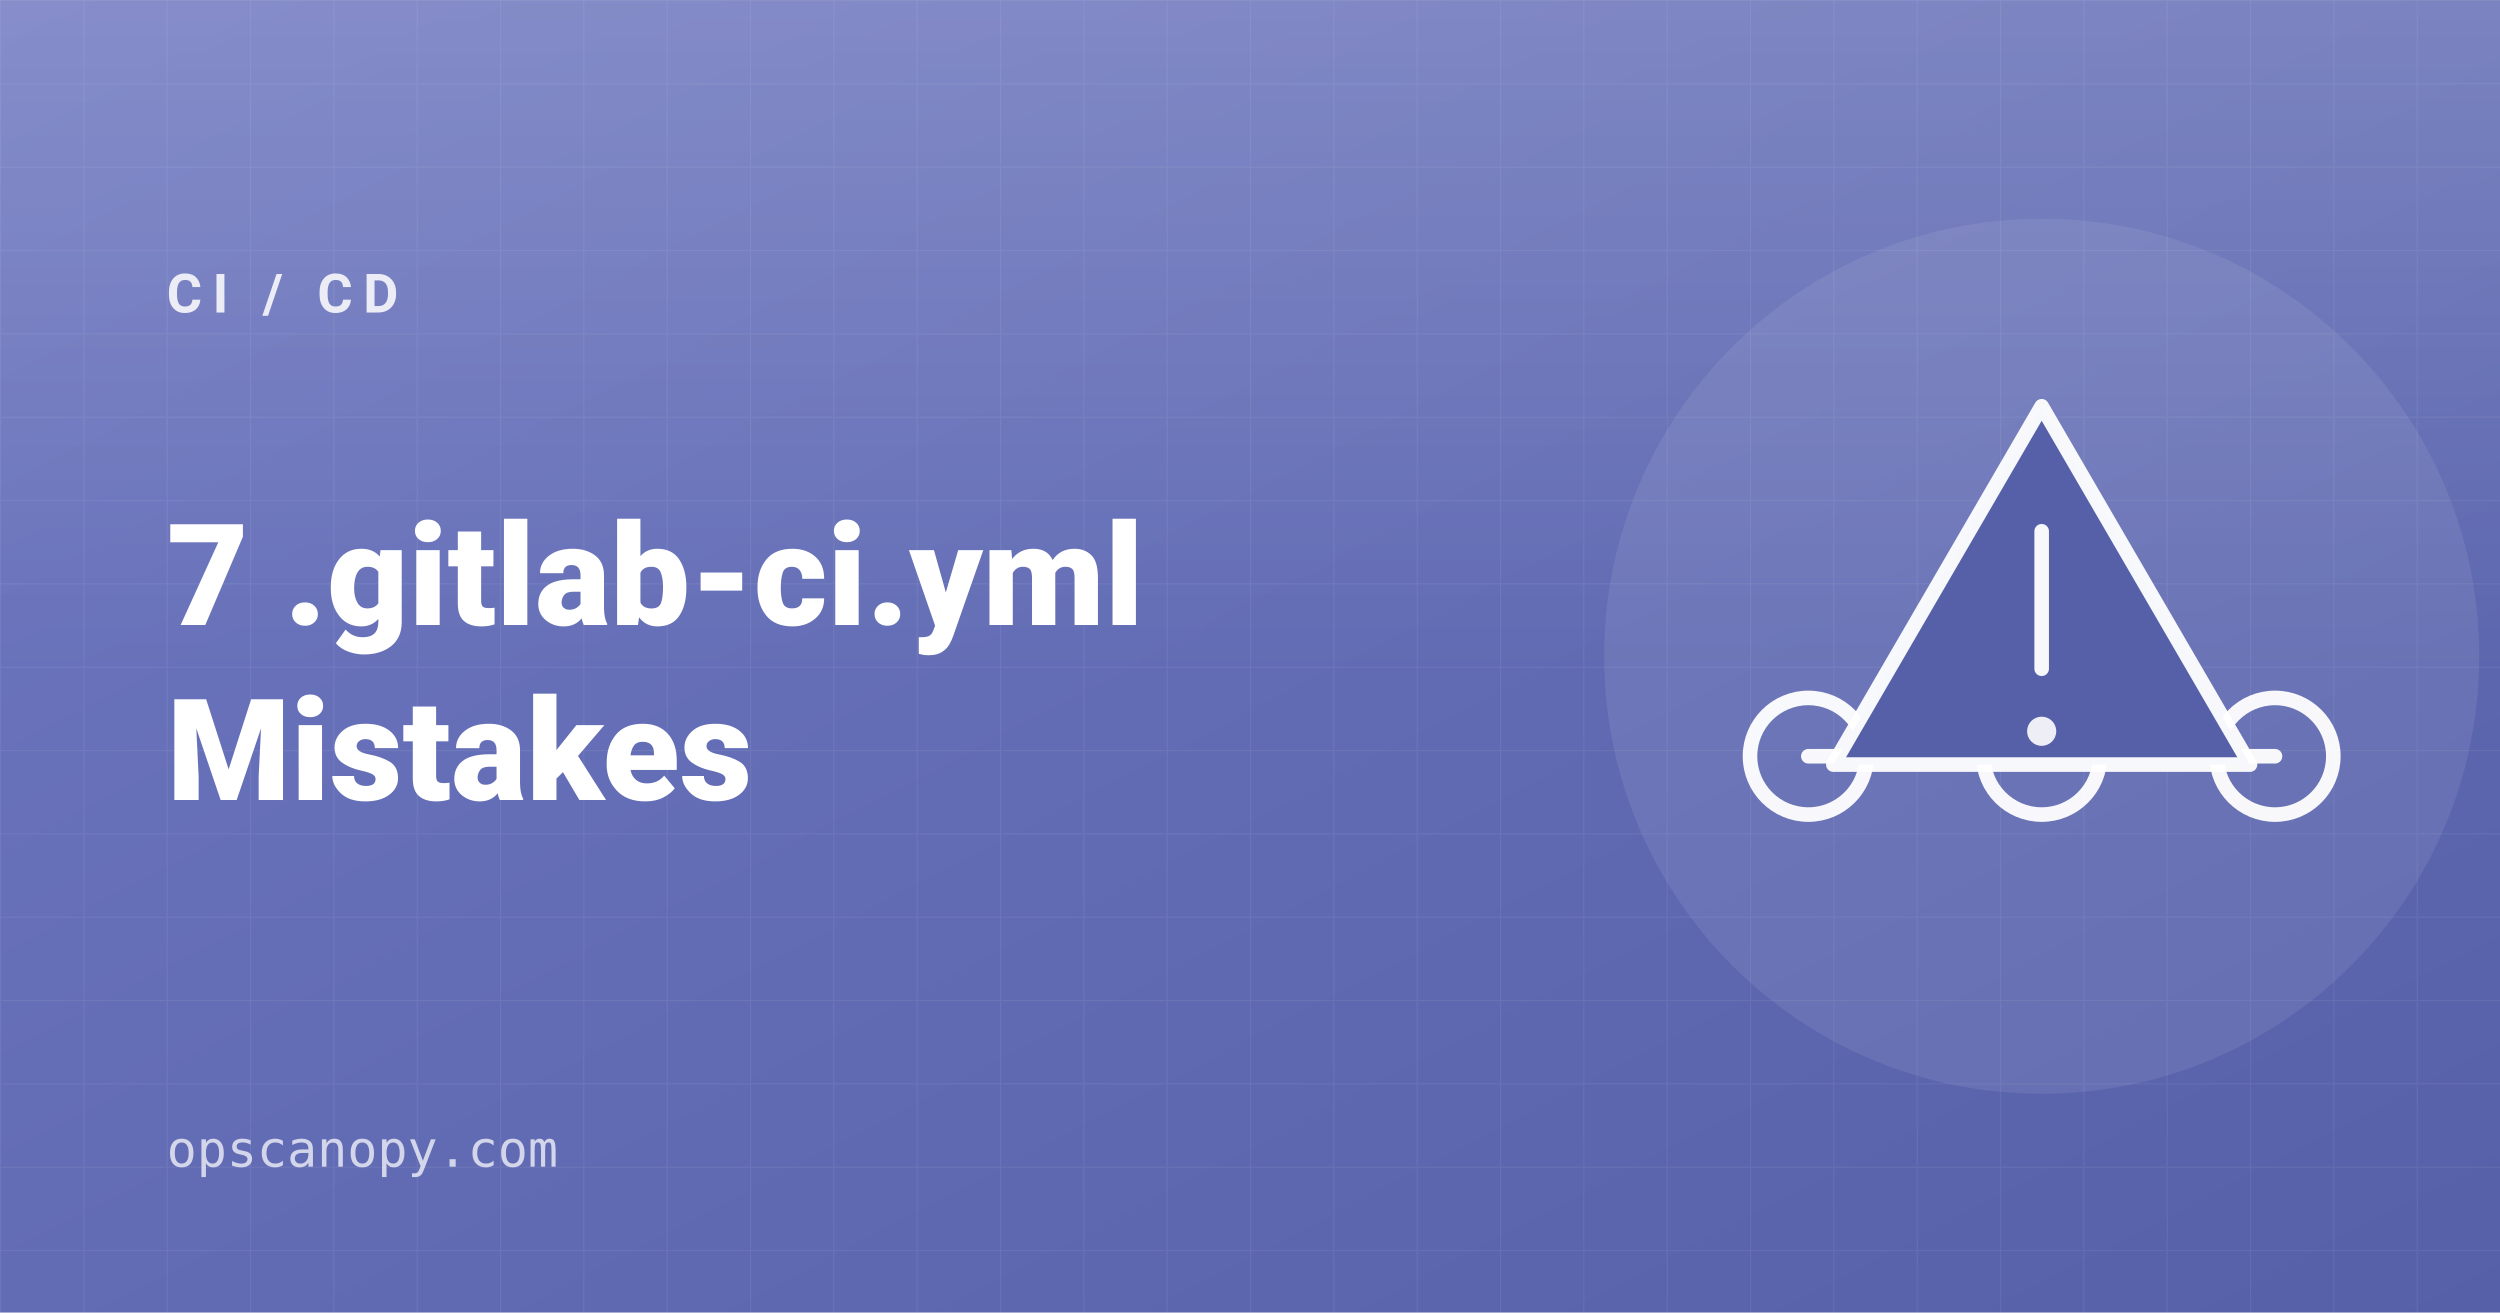
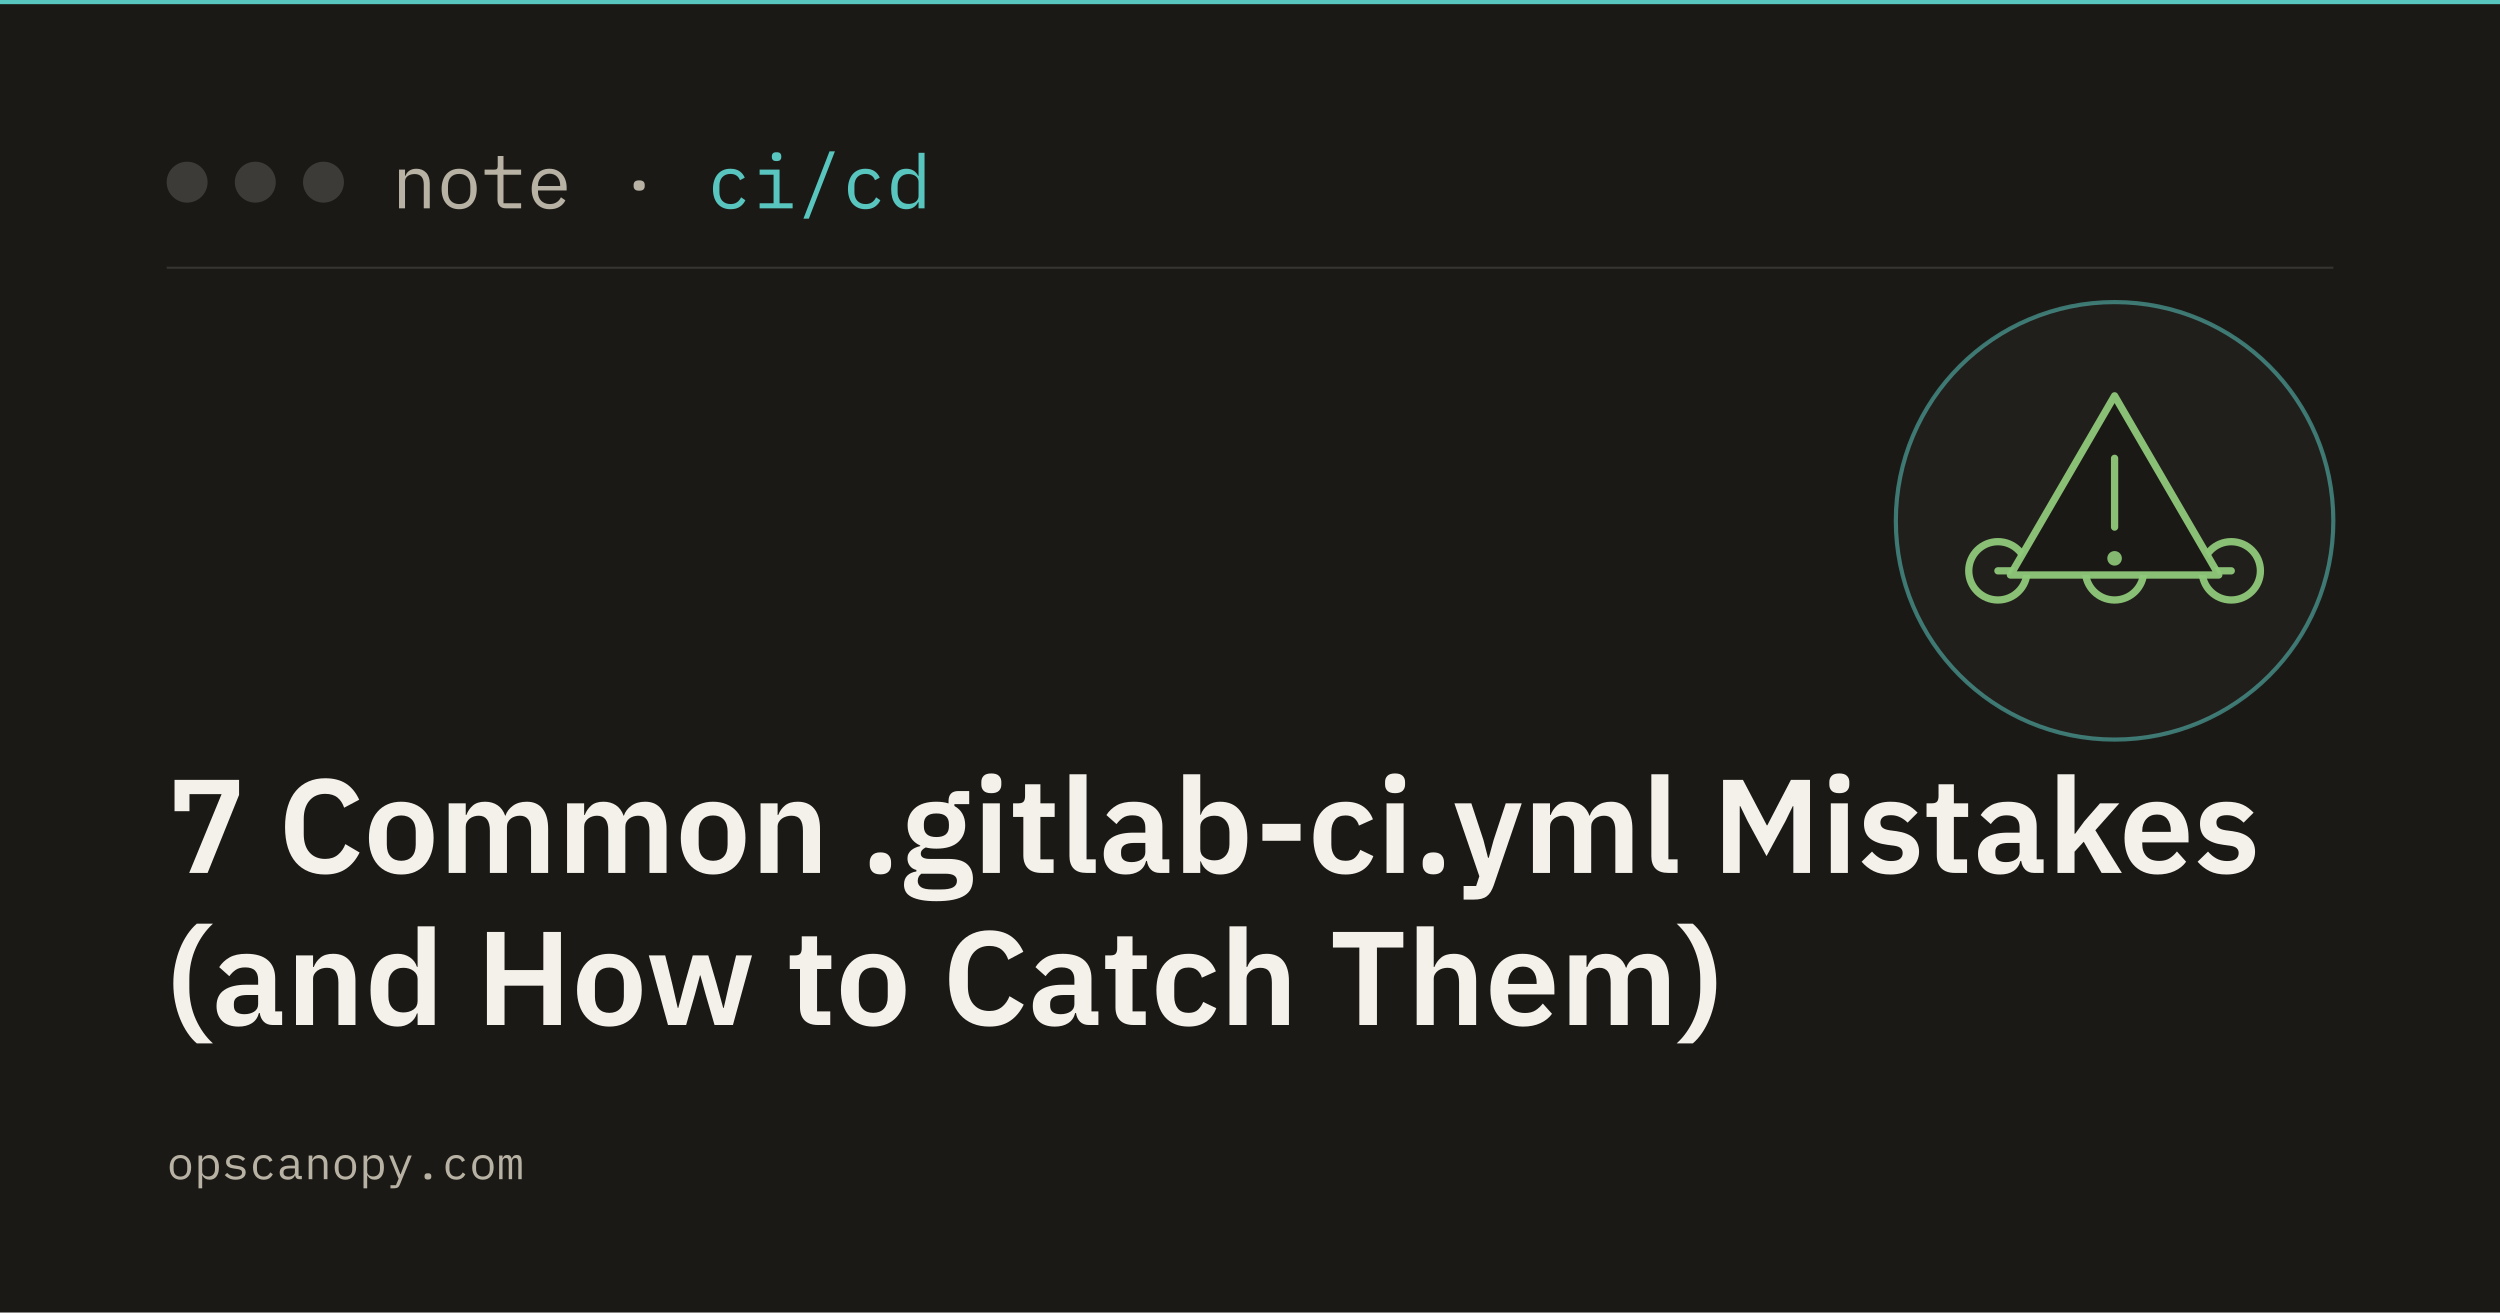
<svg xmlns="http://www.w3.org/2000/svg" viewBox="0 0 1200 630" role="img" aria-label="Common .gitlab-ci.yml mistakes — OpsCanopy CI/CD guide">
  <defs>
-     <linearGradient id="bg" x1="0" y1="0" x2="1" y2="1">
-       <stop offset="0" stop-color="#6f78c0" />
-       <stop offset="1" stop-color="#5560a8" />
-     </linearGradient>
-     <linearGradient id="sheen" x1="0" y1="0" x2="0" y2="1">
-       <stop offset="0" stop-color="#ffffff" stop-opacity="0.16" />
-       <stop offset="1" stop-color="#ffffff" stop-opacity="0" />
-     </linearGradient>
-     <pattern id="grid" width="40" height="40" patternUnits="userSpaceOnUse">
-       <path d="M40 0 H0 V40" fill="none" stroke="#ffffff" stroke-opacity="0.07" stroke-width="1" />
-     </pattern>
+     <path id="g0" d="M178 0L98 0L98-516L178-516L178-432L182-432Q190-451 202-468.5Q214-486 231.5-499Q249-512 273-520Q297-528 329-528L329-528Q410-528 459-476.5Q508-425 508-331L508-331L508 0L428 0L428-317Q428-388 397-422.5Q366-457 306-457L306-457Q282-457 259-451Q236-445 218-433Q200-421 189-402Q178-383 178-358L178-358L178 0Z" />
+     <path id="g1" d="M300 12L300 12Q246 12 202.5-7Q159-26 128.5-61.5Q98-97 82-146.5Q66-196 66-258L66-258Q66-319 82-369Q98-419 128.5-454.5Q159-490 202.5-509Q246-528 300-528L300-528Q354-528 397.5-509Q441-490 471.5-454.5Q502-419 518-369Q534-319 534-258L534-258Q534-196 518-146.5Q502-97 471.5-61.5Q441-26 397.5-7Q354 12 300 12ZM300-57L300-57Q367-57 408-97Q449-137 449-221L449-221L449-295Q449-379 408-419Q367-459 300-459L300-459Q233-459 192-419Q151-379 151-295L151-295L151-221Q151-137 192-97Q233-57 300-57Z" />
+     <path id="g2" d="M526 0L325 0Q266 0 238.5-33Q211-66 211-118L211-118L211-448L39-448L39-516L167-516Q193-516 203.5-526.5Q214-537 214-563L214-563L214-698L291-698L291-516L526-516L526-448L291-448L291-68L526-68L526 0Z" />
+     <path id="g3" d="M309 12L309 12Q253 12 208.5-7Q164-26 132.5-61.5Q101-97 84-146.5Q67-196 67-257L67-257Q67-319 84.5-369Q102-419 133-454.5Q164-490 207.5-509Q251-528 304-528L304-528Q356-528 398.5-509Q441-490 471-456.5Q501-423 517-377Q533-331 533-276L533-276L533-238L151-238L151-214Q151-180 162-151Q173-122 193.5-101Q214-80 243.5-68.5Q273-57 309-57L309-57Q361-57 399-81Q437-105 457-147L457-147L516-107Q493-55 439.5-21.5Q386 12 309 12ZM304-462L304-462Q271-462 243-450Q215-438 194.5-417Q174-396 162.5-367.5Q151-339 151-305L151-305L151-298L447-298L447-309Q447-343 436.5-371Q426-399 407.5-419.5Q389-440 362.5-451Q336-462 304-462Z" />
+     <path id="g4" d="M300-235L300-235Q259-235 242.5-252Q226-269 226-295L226-295L226-313Q226-339 242.5-356Q259-373 300-373L300-373Q341-373 357.5-356Q374-339 374-313L374-313L374-295Q374-269 357.5-252Q341-235 300-235Z" />
+     <path id="g5" d="M318 12L318 12Q262 12 218.5-7.5Q175-27 145-62Q115-97 99.5-147Q84-197 84-258L84-258Q84-319 100-369Q116-419 146-454.5Q176-490 219-509Q262-528 317-528L317-528Q392-528 439-495Q486-462 508-409L508-409L444-375Q430-415 397.5-437Q365-459 317-459L317-459Q282-459 254.5-447.5Q227-436 208-415Q189-394 179.5-365Q170-336 170-302L170-302L170-214Q170-180 179.5-151Q189-122 208-101Q227-80 255-68.5Q283-57 319-57L319-57Q371-57 405-81Q439-105 459-147L459-147L516-108Q493-56 444.5-22Q396 12 318 12Z" />
+     <path id="g6" d="M332-630L332-630Q297-630 283-644.5Q269-659 269-681L269-681L269-697Q269-719 283-733.5Q297-748 332-748L332-748Q367-748 381-733.5Q395-719 395-697L395-697L395-681Q395-659 381-644.5Q367-630 332-630ZM106 0L106-68L292-68L292-448L106-448L106-516L372-516L372-68L546-68L546 0L106 0Z" />
+     <path id="g7" d="M162 138L90 138L438-760L510-760L162 138Z" />
+     <path id="g8" d="M425 0L425-84L421-84Q371 12 262 12L262 12Q167 12 113.5-59Q60-130 60-258L60-258Q60-386 113.5-457Q167-528 262-528L262-528Q371-528 421-432L421-432L425-432L425-740L505-740L505 0L425 0ZM293-59L293-59Q320-59 344-66Q368-73 386-86.5Q404-100 414.5-119.5Q425-139 425-165L425-165L425-351Q425-377 414.5-396.5Q404-416 386-429.5Q368-443 344-450Q320-457 293-457L293-457Q223-457 184.5-414.5Q146-372 146-302L146-302L146-214Q146-144 184.5-101.5Q223-59 293-59Z" />
+     <path id="g9" d="M307 0L169 0L412-591L171-591L171-463L59-463L59-698L543-698L543-585L307 0Z" />
+     <path id="g10" d="M353 12L353 12Q284 12 228.5-10.5Q173-33 133.5-78Q94-123 73-189.5Q52-256 52-344L52-344Q52-432 73-500.5Q94-569 133.5-615.5Q173-662 228.5-686Q284-710 353-710L353-710Q447-710 509-670Q571-630 608-549L608-549L495-489Q480-536 446-564.5Q412-593 353-593L353-593Q279-593 235.5-543Q192-493 192-403L192-403L192-293Q192-202 235.5-153.5Q279-105 353-105L353-105Q412-105 449.5-137Q487-169 504-216L504-216L611-153Q573-75 510-31.5Q447 12 353 12Z" />
+     <path id="g11" d="M281 12L281 12Q225 12 180.5-7Q136-26 104.5-62Q73-98 56-148.5Q39-199 39-262L39-262Q39-325 56-375Q73-425 104.5-460.5Q136-496 180.5-515Q225-534 281-534L281-534Q337-534 382-515Q427-496 458.5-460.5Q490-425 507-375Q524-325 524-262L524-262Q524-199 507-148.5Q490-98 458.5-62Q427-26 382-7Q337 12 281 12ZM281-91L281-91Q332-91 361-122Q390-153 390-213L390-213L390-310Q390-369 361-400Q332-431 281-431L281-431Q231-431 202-400Q173-369 173-310L173-310L173-213Q173-153 202-122Q231-91 281-91Z" />
+     <path id="g12" d="M202 0L74 0L74-522L202-522L202-435L207-435Q222-476 255-505Q288-534 347-534L347-534Q401-534 440-508Q479-482 498-429L498-429L500-429Q514-473 555.5-503.5Q597-534 660-534L660-534Q737-534 778.5-481Q820-428 820-330L820-330L820 0L692 0L692-317Q692-429 608-429L608-429Q589-429 571.5-423.5Q554-418 540.5-407.5Q527-397 519-381.5Q511-366 511-345L511-345L511 0L383 0L383-317Q383-429 299-429L299-429Q281-429 263.5-423.5Q246-418 232.5-407.5Q219-397 210.5-381.5Q202-366 202-345L202-345L202 0Z" />
+     <path id="g13" d="M202 0L74 0L74-522L202-522L202-435L207-435Q223-477 257.5-505.5Q292-534 353-534L353-534Q434-534 477-481Q520-428 520-330L520-330L520 0L392 0L392-317Q392-373 372-401Q352-429 306-429L306-429Q286-429 267.5-423.5Q249-418 234.5-407.5Q220-397 211-381.5Q202-366 202-345L202-345L202 0Z" />
+     <path id="g14" d="M149 11L149 11Q108 11 88.5-9.5Q69-30 69-62L69-62L69-80Q69-112 88.5-133Q108-154 149-154L149-154Q191-154 210-133Q229-112 229-80L229-80L229-62Q229-30 210-9.5Q191 11 149 11Z" />
+     <path id="g15" d="M545 44L545 44Q545 85 530.5 116.5Q516 148 483 169Q450 190 398 201Q346 212 271 212L271 212Q205 212 159 203.5Q113 195 83.5 179.5Q54 164 41 141Q28 118 28 89L28 89Q28 45 52.5 20.5Q77-4 121-11L121-11L121-22Q89-30 71.5-53.5Q54-77 54-109L54-109Q54-129 62-144.5Q70-160 83.5-171Q97-182 114-189.5Q131-197 150-201L150-201L150-205Q102-227 78.5-266Q55-305 55-357L55-357Q55-437 110-485.5Q165-534 271-534L271-534Q295-534 318.5-531Q342-528 362-521L362-521L362-538Q362-614 436-614L436-614L517-614L517-516L406-516L406-502Q447-479 467-442Q487-405 487-357L487-357Q487-278 432.5-230Q378-182 271-182L271-182Q225-182 191-191L191-191Q176-184 165-172.5Q154-161 154-144L154-144Q154-105 222-105L222-105L362-105Q458-105 501.5-65.5Q545-26 545 44ZM425 59L425 59Q425 34 405 20Q385 6 336 6L336 6L158 6Q131 26 131 60L131 60Q131 90 156 107Q181 124 241 124L241 124L305 124Q368 124 396.5 108Q425 92 425 59ZM271-269L271-269Q365-269 365-349L365-349L365-366Q365-446 271-446L271-446Q177-446 177-366L177-366L177-349Q177-269 271-269Z" />
+     <path id="g16" d="M138-598L138-598Q98-598 80.5-616Q63-634 63-662L63-662L63-682Q63-710 80.5-728Q98-746 138-746L138-746Q177-746 195-728Q213-710 213-682L213-682L213-662Q213-634 195-616Q177-598 138-598ZM74 0L74-522L202-522L202 0L74 0Z" />
+     <path id="g17" d="M329 0L237 0Q171 0 136.5-34.5Q102-69 102-133L102-133L102-420L25-420L25-522L65-522Q94-522 104.5-535.5Q115-549 115-576L115-576L115-665L230-665L230-522L337-522L337-420L230-420L230-102L329-102L329 0Z" />
+     <path id="g18" d="M271 0L202 0Q136 0 105-33Q74-66 74-126L74-126L74-740L202-740L202-102L271-102L271 0Z" />
+     <path id="g19" d="M529 0L458 0Q416 0 391.5-24.5Q367-49 361-90L361-90L355-90Q342-39 302-13.5Q262 12 203 12L203 12Q123 12 80-30Q37-72 37-142L37-142Q37-223 95-262.5Q153-302 260-302L260-302L349-302L349-340Q349-384 326-408Q303-432 252-432L252-432Q207-432 179.5-412.5Q152-393 133-366L133-366L57-434Q86-479 134-506.5Q182-534 261-534L261-534Q367-534 422-486Q477-438 477-348L477-348L477-102L529-102L529 0ZM246-81L246-81Q289-81 319-100Q349-119 349-156L349-156L349-225L267-225Q167-225 167-161L167-161L167-144Q167-112 187.5-96.5Q208-81 246-81Z" />
+     <path id="g20" d="M74 0L74-740L202-740L202-436L206-436Q220-481 259-507.5Q298-534 350-534L350-534Q450-534 502.5-463.5Q555-393 555-262L555-262Q555-130 502.5-59Q450 12 350 12L350 12Q298 12 259.5-15Q221-42 206-87L206-87L202-87L202 0L74 0ZM309-94L309-94Q359-94 390-127Q421-160 421-216L421-216L421-306Q421-362 390-395.5Q359-429 309-429L309-429Q263-429 232.5-406Q202-383 202-345L202-345L202-179Q202-138 232.5-116Q263-94 309-94Z" />
+     <path id="g21" d="M344-241L58-241L58-368L344-368L344-241Z" />
+     <path id="g22" d="M280 12L280 12Q222 12 177-7Q132-26 101.5-62Q71-98 55-148.5Q39-199 39-262L39-262Q39-325 55-375Q71-425 101.5-460.5Q132-496 177-515Q222-534 280-534L280-534Q359-534 410.5-499Q462-464 485-402L485-402L380-355Q371-388 346.5-409.5Q322-431 280-431L280-431Q226-431 199.5-397Q173-363 173-308L173-308L173-213Q173-158 199.5-124.5Q226-91 280-91L280-91Q326-91 351-114.5Q376-138 390-173L390-173L488-126Q462-57 409-22.5Q356 12 280 12Z" />
+     <path id="g23" d="M303-246L394-522L514-522L304 93Q294 121 281.5 141.5Q269 162 252 175Q235 188 211 194Q187 200 155 200L155 200L78 200L78 98L172 98L196 25L9-522L136-522L227-246L261-114L267-114L303-246Z" />
+     <path id="g24" d="M609 0L609-501L605-501L551-390L408-126L265-390L211-501L207-501L207 0L82 0L82-698L231-698L410-357L414-357L591-698L734-698L734 0L609 0Z" />
+     <path id="g25" d="M245 12L245 12Q170 12 119-13.5Q68-39 29-84L29-84L107-160Q136-127 170.5-108Q205-89 250-89L250-89Q296-89 316.5-105Q337-121 337-149L337-149Q337-172 322.5-185.5Q308-199 273-204L273-204L221-211Q136-222 91.5-259.5Q47-297 47-369L47-369Q47-407 61-437.5Q75-468 101-489.5Q127-511 163.5-522.5Q200-534 245-534L245-534Q283-534 312.5-528.5Q342-523 366-512.5Q390-502 410-486.5Q430-471 449-452L449-452L374-377Q351-401 319-417Q287-433 249-433L249-433Q207-433 188.5-418Q170-403 170-379L170-379Q170-353 185.5-339.5Q201-326 238-320L238-320L291-313Q460-289 460-159L460-159Q460-121 444.5-89.5Q429-58 401-35.5Q373-13 333.5-0.5Q294 12 245 12Z" />
+     <path id="g26" d="M74 0L74-740L202-740L202-294L207-294L276-388L393-522L538-522L358-320L557 0L405 0L271-234L202-159L202 0L74 0Z" />
+     <path id="g27" d="M285 12L285 12Q227 12 181.5-7.5Q136-27 104.5-62.5Q73-98 56-148.5Q39-199 39-262L39-262Q39-324 55.5-374Q72-424 103-459.5Q134-495 179-514.5Q224-534 281-534L281-534Q342-534 387-513Q432-492 461-456Q490-420 504.5-372.5Q519-325 519-271L519-271L519-229L172-229L172-216Q172-159 204-124.5Q236-90 299-90L299-90Q347-90 377.5-110Q408-130 432-161L432-161L501-84Q469-39 413.5-13.5Q358 12 285 12ZM283-438L283-438Q232-438 202-404Q172-370 172-316L172-316L172-308L386-308L386-317Q386-371 359.5-404.5Q333-438 283-438Z" />
+     <path id="g28" d="M50-312L50-312Q50-384 63.5-451Q77-518 100.5-575.5Q124-633 156-680Q188-727 226-760L226-760L347-760Q306-722 273.5-676Q241-630 218-577.5Q195-525 182.5-467Q170-409 170-348L170-348L170-274Q170-212 182.5-153.5Q195-95 218.5-42.5Q242 10 274.5 56Q307 102 347 138L347 138L226 138Q189 107 157 60Q125 13 101-45.5Q77-104 63.5-171.5Q50-239 50-312Z" />
+     <path id="g29" d="M398 0L398-87L393-87Q379-42 340-15Q301 12 249 12L249 12Q150 12 97.5-59Q45-130 45-262L45-262Q45-393 97.5-463.5Q150-534 249-534L249-534Q301-534 340-507.5Q379-481 393-436L393-436L398-436L398-740L526-740L526 0L398 0ZM290-94L290-94Q336-94 367-116Q398-138 398-179L398-179L398-345Q398-383 367-406Q336-429 290-429L290-429Q240-429 209.5-395.5Q179-362 179-306L179-306L179-216Q179-160 209.5-127Q240-94 290-94Z" />
+     <path id="g30" d="M505 0L505-295L214-295L214 0L82 0L82-698L214-698L214-412L505-412L505-698L637-698L637 0L505 0Z" />
+     <path id="g31" d="M167 0L23-522L146-522L199-307L240-128L244-128L292-307L353-522L469-522L532-307L581-128L585-128L626-307L678-522L797-522L654 0L516 0L449-230L410-372L407-372L369-230L303 0L167 0Z" />
+     <path id="g32" d="M74 0L74-740L202-740L202-435L207-435Q223-477 257.5-505.5Q292-534 353-534L353-534Q434-534 477-481Q520-428 520-330L520-330L520 0L392 0L392-317Q392-373 372-401Q352-429 306-429L306-429Q286-429 267.5-423.5Q249-418 234.5-407.5Q220-397 211-381.5Q202-366 202-345L202-345L202 0L74 0Z" />
+     <path id="g33" d="M554-581L356-581L356 0L224 0L224-581L26-581L26-698L554-698L554-581Z" />
+     <path id="g34" d="M287-312L287-312Q287-239 273.5-171.5Q260-104 236-45.5Q212 13 180 60Q148 107 111 138L111 138L-10 138Q30 102 62.5 56Q95 10 118.5-42.5Q142-95 154.5-153.5Q167-212 167-274L167-274L167-348Q167-409 154.5-467Q142-525 119-577.5Q96-630 63.5-676Q31-722-10-760L-10-760L111-760Q149-727 181-680Q213-633 236.5-575.5Q260-518 273.5-451Q287-384 287-312Z" />
+     <path id="g35" d="M95 200L95-516L175-516L175-432L179-432Q229-528 338-528L338-528Q433-528 486.5-457Q540-386 540-258L540-258Q540-130 486.5-59Q433 12 338 12L338 12Q229 12 179-84L179-84L175-84L175 200L95 200ZM307-59L307-59Q377-59 415.5-101.5Q454-144 454-214L454-214L454-302Q454-372 415.5-414.5Q377-457 307-457L307-457Q280-457 256-450Q232-443 214-429.5Q196-416 185.5-396.5Q175-377 175-351L175-351L175-165Q175-139 185.5-119.5Q196-100 214-86.5Q232-73 256-66Q280-59 307-59Z" />
+     <path id="g36" d="M306 12L306 12Q225 12 166.5-15.5Q108-43 67-89L67-89L121-136Q158-97 202-76Q246-55 308-55L308-55Q368-55 406.5-76.5Q445-98 445-144L445-144Q445-164 437.5-177.5Q430-191 417-199Q404-207 388-211.5Q372-216 354-219L354-219L273-231Q246-235 214.5-242Q183-249 157-264.5Q131-280 113.5-306Q96-332 96-374L96-374Q96-413 111.5-441.5Q127-470 155-489.5Q183-509 221-518.5Q259-528 304-528L304-528Q374-528 425.5-506Q477-484 514-445L514-445L462-396Q453-407 439.5-418.5Q426-430 406.5-439.5Q387-449 361-455Q335-461 301-461L301-461Q240-461 207.5-440Q175-419 175-379L175-379Q175-359 182.5-345.5Q190-332 203-324Q216-316 232.5-311.5Q249-307 266-304L266-304L347-292Q375-288 406-281Q437-274 463-258.5Q489-243 506.5-217Q524-191 524-149L524-149Q524-72 464.5-30Q405 12 306 12Z" />
+     <path id="g37" d="M550 0L495 0Q448 0 428-24Q408-48 403-84L403-84L398-84Q381-39 343.5-13.5Q306 12 243 12L243 12Q162 12 114-30Q66-72 66-145L66-145Q66-217 118.5-256Q171-295 288-295L288-295L398-295L398-346Q398-403 366-431.5Q334-460 275-460L275-460Q223-460 190-439.5Q157-419 137-384L137-384L83-424Q93-444 110-463Q127-482 152-496.5Q177-511 209-519.5Q241-528 280-528L280-528Q371-528 424.5-482Q478-436 478-354L478-354L478-70L550-70L550 0ZM257-55L257-55Q288-55 313.5-62.5Q339-70 358-82.5Q377-95 387.5-112.5Q398-130 398-150L398-150L398-235L288-235Q216-235 183-215Q150-195 150-157L150-157L150-136Q150-96 178.5-75.5Q207-55 257-55Z" />
+     <path id="g38" d="M380-300L467-516L547-516L291 113Q282 135 271 151.5Q260 168 245 178.5Q230 189 209 194.5Q188 200 159 200L159 200L83 200L83 132L203 132L261-10L53-516L135-516L222-300L299-104L303-104L380-300Z" />
+     <path id="g39" d="M300 9L300 9Q259 9 242.5-8Q226-25 226-51L226-51L226-69Q226-95 242.5-112Q259-129 300-129L300-129Q341-129 357.5-112Q374-95 374-69L374-69L374-51Q374-25 357.5-8Q341 9 300 9Z" />
+     <path id="g40" d="M128 0L54 0L54-516L128-516L128-456L132-456Q144-486 166-507Q188-528 231-528L231-528Q276-528 298-505.5Q320-483 325-447L325-447L328-447Q342-482 368-505Q394-528 440-528L440-528Q503-528 524.5-484Q546-440 546-358L546-358L546 0L472 0L472-345Q472-411 458.5-436.5Q445-462 409-462L409-462Q377-462 357-441.5Q337-421 337-379L337-379L337 0L263 0L263-345Q263-411 249.5-436.5Q236-462 201-462L201-462Q169-462 148.5-441.5Q128-421 128-379L128-379L128 0Z" />
  </defs>
-   <rect width="1200" height="630" fill="url(#bg)" />
-   <rect width="1200" height="630" fill="url(#grid)" />
-   <rect width="1200" height="320" fill="url(#sheen)" />
-   <circle cx="980" cy="315" r="210" fill="#ffffff" fill-opacity="0.08" />
-   <text x="80" y="150" font-family="ui-sans-serif, system-ui, Segoe UI, Roboto, sans-serif" font-size="26" font-weight="700" letter-spacing="5" fill="#ffffff" fill-opacity="0.85">CI / CD</text>
-   <text font-family="ui-sans-serif, system-ui, Segoe UI, Roboto, sans-serif" font-size="68" font-weight="800" fill="#ffffff">
-     <tspan x="80" y="300">7 .gitlab-ci.yml</tspan>
-     <tspan x="80" y="384">Mistakes</tspan>
-   </text>
-   <text x="80" y="560" font-family="ui-monospace, SFMono-Regular, Menlo, Consolas, monospace" font-size="24" fill="#ffffff" fill-opacity="0.72">opscanopy.com</text>
-   <g transform="translate(980,315)" stroke="#ffffff" stroke-opacity="0.95" stroke-width="7" fill="none" stroke-linecap="round" stroke-linejoin="round">
+   <rect width="1200" height="630" fill="#1b1915" />
+   <rect width="1200" height="2" fill="#59c5bf" />
+   <g data-role="caption">
+     <circle cx="89.82" cy="87.44" r="9.82" fill="#ffffff" fill-opacity="0.15" />
+     <circle cx="122.55" cy="87.44" r="9.82" fill="#ffffff" fill-opacity="0.15" />
+     <circle cx="155.27" cy="87.44" r="9.82" fill="#ffffff" fill-opacity="0.15" />
+     <g transform="translate(188 100) scale(0.036)" fill="#b8b2a4">
+       <use href="#g0" />
+       <use href="#g1" x="600" />
+       <use href="#g2" x="1200" />
+       <use href="#g3" x="1800" />
+     </g>
+     <g transform="translate(274.4 100) scale(0.036)" fill="#b8b2a4">
+       <use href="#g4" x="600" />
+     </g>
+     <g transform="translate(339.2 100) scale(0.036)" fill="#59c5bf">
+       <use href="#g5" />
+       <use href="#g6" x="600" />
+       <use href="#g7" x="1200" />
+       <use href="#g5" x="1800" />
+       <use href="#g8" x="2400" />
+     </g>
+     <rect x="80" y="128" width="1040" height="1" fill="#ffffff" fill-opacity="0.12" />
+   </g>
+   <circle cx="1015" cy="250" r="105" fill="#ffffff" fill-opacity="0.03" stroke="#59c5bf" stroke-opacity="0.55" stroke-width="2" />
+   <g transform="translate(1015,250) scale(0.5)" stroke="#8fc97a" stroke-opacity="0.95" stroke-width="7" fill="none" stroke-linecap="round" stroke-linejoin="round">
    <line x1="-112" y1="48" x2="112" y2="48" />
    <circle cx="-112" cy="48" r="28" />
    <circle cx="0" cy="48" r="28" />
    <circle cx="112" cy="48" r="28" />
-     <polygon points="0,-120 100,52 -100,52" fill="#5560a8" stroke="#ffffff" stroke-width="7" />
+     <polygon points="0,-120 100,52 -100,52" fill="#1b1915" stroke="#8fc97a" stroke-width="7" />
    <line x1="0" y1="-60" x2="0" y2="6" />
-     <circle cx="0" cy="36" r="7" fill="#ffffff" fill-opacity="0.9" stroke="none" />
+     <circle cx="0" cy="36" r="7" fill="#8fc97a" fill-opacity="0.9" stroke="none" />
+   </g>
+   <g data-role="title">
+     <g transform="translate(80 419) scale(0.064)" fill="#f4f1ea">
+       <use href="#g9" />
+       <use href="#g10" x="836" />
+       <use href="#g11" x="1478" />
+       <use href="#g12" x="2041" />
+       <use href="#g12" x="2929" />
+       <use href="#g11" x="3817" />
+       <use href="#g13" x="4380" />
+       <use href="#g14" x="5204" />
+       <use href="#g15" x="5502" />
+       <use href="#g16" x="6047" />
+       <use href="#g17" x="6323" />
+       <use href="#g18" x="6697" />
+       <use href="#g19" x="6991" />
+       <use href="#g20" x="7550" />
+       <use href="#g21" x="8160" />
+       <use href="#g22" x="8562" />
+       <use href="#g16" x="9075" />
+       <use href="#g14" x="9351" />
+       <use href="#g23" x="9649" />
+       <use href="#g12" x="10173" />
+       <use href="#g18" x="11061" />
+       <use href="#g24" x="11591" />
+       <use href="#g16" x="12407" />
+       <use href="#g25" x="12683" />
+       <use href="#g17" x="13174" />
+       <use href="#g19" x="13548" />
+       <use href="#g26" x="14107" />
+       <use href="#g27" x="14645" />
+       <use href="#g25" x="15203" />
+     </g>
+     <g transform="translate(80 492) scale(0.064)" fill="#f4f1ea">
+       <use href="#g28" />
+       <use href="#g19" x="337" />
+       <use href="#g13" x="896" />
+       <use href="#g29" x="1484" />
+       <use href="#g30" x="2320" />
+       <use href="#g11" x="3039" />
+       <use href="#g31" x="3593" />
+       <use href="#g17" x="4648" />
+       <use href="#g11" x="5018" />
+       <use href="#g10" x="5817" />
+       <use href="#g19" x="6459" />
+       <use href="#g17" x="7014" />
+       <use href="#g22" x="7384" />
+       <use href="#g32" x="7897" />
+       <use href="#g33" x="8721" />
+       <use href="#g32" x="9301" />
+       <use href="#g27" x="9889" />
+       <use href="#g12" x="10447" />
+       <use href="#g34" x="11335" />
+     </g>
+   </g>
+   <g transform="translate(80 566) scale(0.022)" fill="#b8b2a4">
+     <use href="#g1" />
+     <use href="#g35" x="600" />
+     <use href="#g36" x="1200" />
+     <use href="#g5" x="1800" />
+     <use href="#g37" x="2400" />
+     <use href="#g0" x="3000" />
+     <use href="#g1" x="3600" />
+     <use href="#g35" x="4200" />
+     <use href="#g38" x="4800" />
+     <use href="#g39" x="5400" />
+     <use href="#g5" x="6000" />
+     <use href="#g1" x="6600" />
+     <use href="#g40" x="7200" />
  </g>
</svg>
